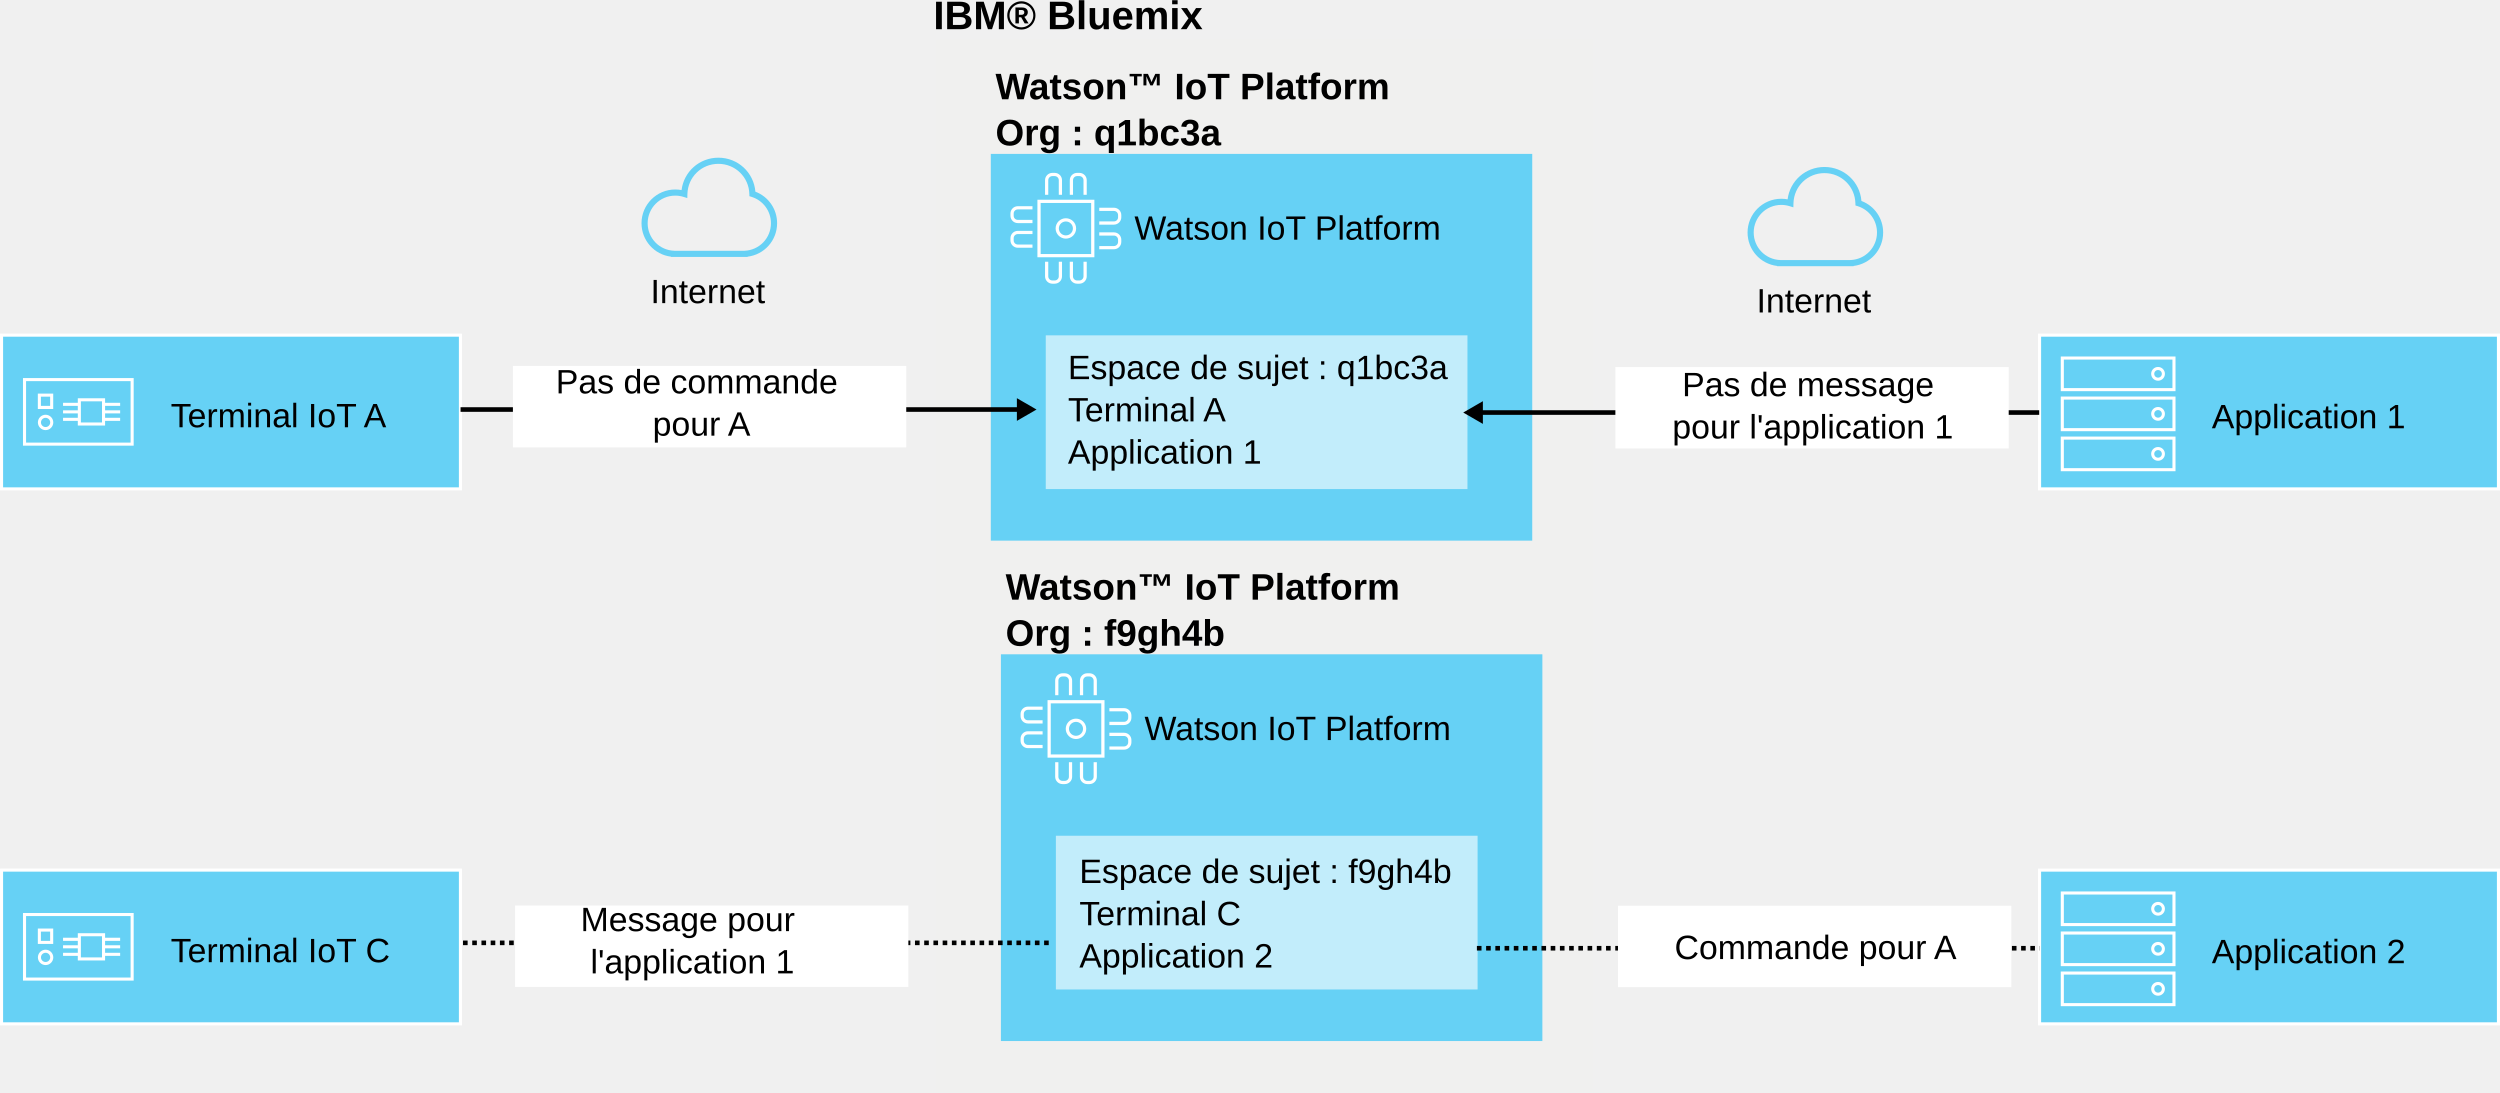
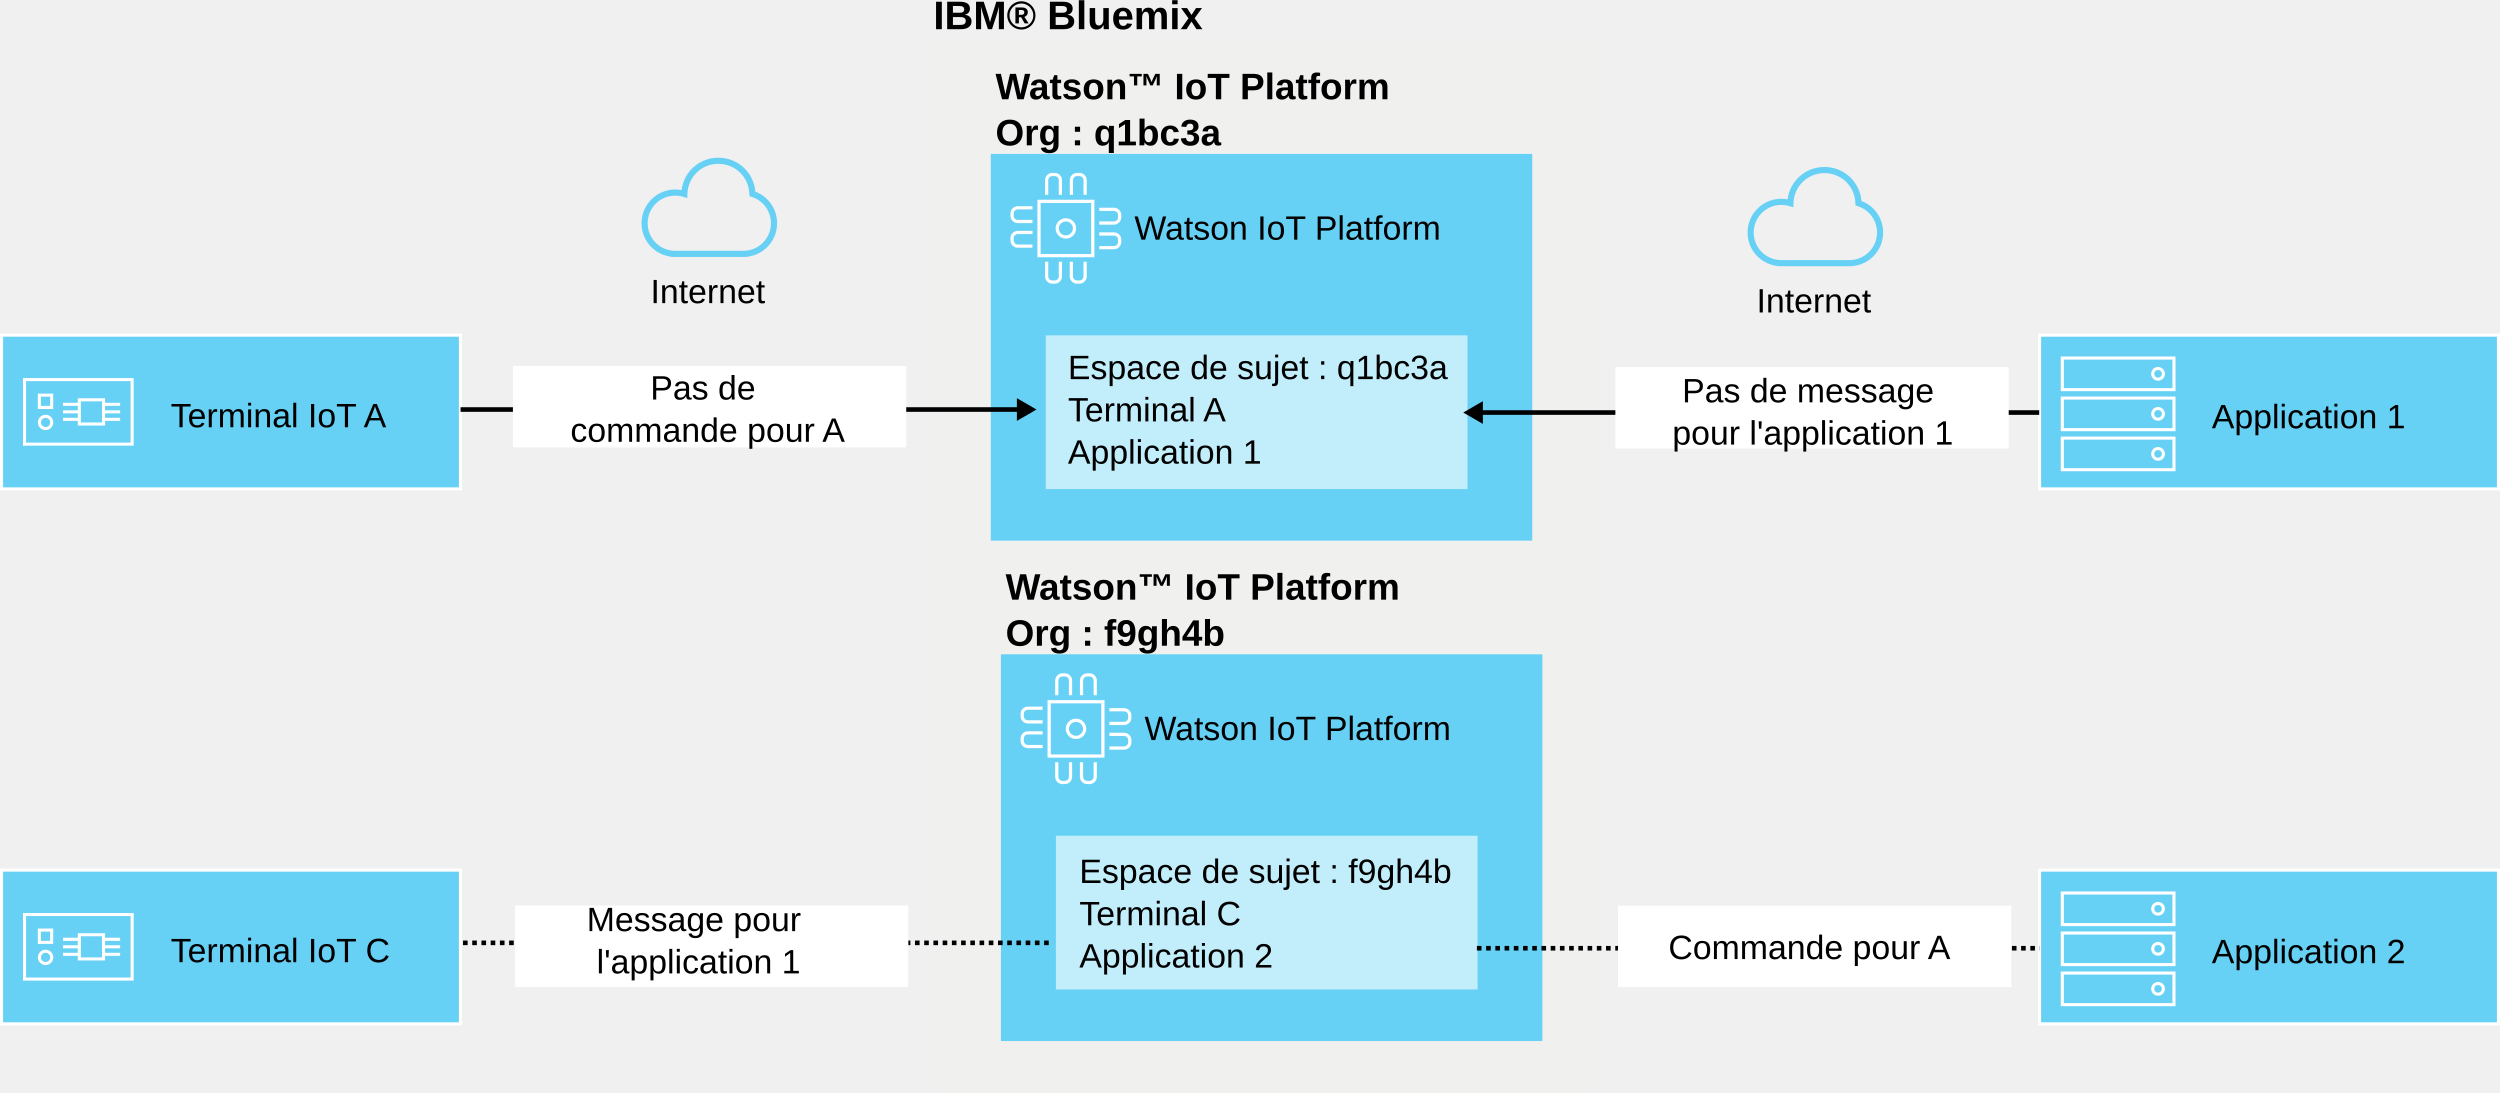
<svg xmlns="http://www.w3.org/2000/svg" xmlns:ns1="http://www.openswatchbook.org/uri/2009/osb" width="229.475mm" height="100.288mm" viewBox="0 0 813.101 355.353" id="svg5566" version="1.1">
  <defs id="defs5568">
    <linearGradient id="linearGradient6908" ns1:paint="solid">
      <stop style="stop-color:#04ff31;stop-opacity:1;" offset="0" id="stop6910" />
    </linearGradient>
    <marker style="overflow:visible" id="TriangleInM-1-5" refX="0" refY="0" orient="auto">
      <path transform="scale(-0.4,-0.4)" style="fill-rule:evenodd;stroke:#000000;stroke-width:1pt" d="m 5.77,0 -8.65,5 0,-10 8.65,5 z" id="path21249-59-7" />
    </marker>
    <marker style="overflow:visible" id="TriangleOutM-3-4" refX="0" refY="0" orient="auto">
      <path transform="scale(0.4,0.4)" style="fill-rule:evenodd;stroke:#000000;stroke-width:1pt" d="m 5.77,0 -8.65,5 0,-10 8.65,5 z" id="path21258-13-6" />
    </marker>
    <marker style="overflow:visible" id="TriangleOutM-3-4-6" refX="0" refY="0" orient="auto">
      <path transform="scale(0.4,0.4)" style="fill-rule:evenodd;stroke:#000000;stroke-width:1pt" d="m 5.77,0 -8.65,5 0,-10 8.65,5 z" id="path21258-13-6-8" />
    </marker>
    <marker style="overflow:visible" id="TriangleOutM-3-4-9" refX="0" refY="0" orient="auto">
      <path transform="scale(0.4,0.4)" style="fill-rule:evenodd;stroke:#000000;stroke-width:1pt" d="m 5.77,0 -8.65,5 0,-10 8.65,5 z" id="path21258-13-6-1" />
    </marker>
  </defs>
  <g id="layer1" transform="translate(101.9268,-300.426)">
    <g id="g6270" transform="translate(0,-50.76839)">
      <rect style="fill:#66d1f5;fill-opacity:1;fill-rule:evenodd;stroke:#ffffff;stroke-width:1;stroke-miterlimit:4;stroke-dasharray:none;stroke-opacity:1" id="rect79371-1-6-6-9-8-7-3-5-1-2-74" width="149.25" height="50" x="-101.427" y="460.202" rx="0" ry="0" />
      <text id="text18189-1-5" y="476.403" x="-46.406" style="font-style:normal;font-variant:normal;font-weight:normal;font-stretch:normal;font-size:11px;line-height:125%;font-family:Arial;-inkscape-font-specification:Arial;text-align:start;letter-spacing:0px;word-spacing:0px;writing-mode:lr-tb;text-anchor:start;fill:#000000;fill-opacity:1;stroke:none" xml:space="preserve">
        <tspan y="476.403" x="-46.406" id="tspan18191-0-2" />
        <tspan id="tspan8202-0" y="490.153" x="-46.406">Terminal IoT A</tspan>
        <tspan style="font-size:7.5px;stroke:none" id="tspan6878-8-8" y="503.903" x="-46.406" />
        <tspan style="font-size:7.5px;stroke:none" id="tspan18193-4-5" y="517.653" x="-46.406" />
      </text>
      <g transform="translate(-98.95286,462.6482)" id="g5278-3">
        <path style="fill:none;stroke:#ffffff;stroke-miterlimit:10" stroke-miterlimit="10" d="M 40,12 35.33,12 9.67,12 5,12 5,33 9.67,33 35.34,33 40,33 40,12 Z m -9.22,8.06 5.32,0 m -5.32,2.44 5.32,0 m -5.32,2.44 5.32,0 m -18.57,-4.88 5.32,0 m -5.32,2.44 5.32,0 m -5.32,2.44 5.32,0 m -0.02,1.5 7.87,0 0,-7.87 -7.87,0 0,7.87 z m -10.98,-2.5 c 1.1,0 2,0.9 2,2 0,1.1 -0.9,2 -2,2 -1.1,0 -2,-0.9 -2,-2 0,-1.11 0.9,-2 2,-2 z m 1.98,-2.88 -4,0 0,-4 4,0 0,4 z" id="path5280-3" />
      </g>
    </g>
    <g id="g6280" transform="translate(-14.69774,1.314248)">
      <rect style="fill:#66d1f5;fill-opacity:1;fill-rule:evenodd;stroke:#ffffff;stroke-width:1;stroke-miterlimit:4;stroke-dasharray:none;stroke-opacity:1" id="rect79371-1-6-6-9-8-7-3-5-1-2-2" width="149.25" height="50" x="-86.729" y="582.107" rx="0" ry="0" />
      <text id="text18189-1-0" y="598.308" x="-31.709" style="font-style:normal;font-variant:normal;font-weight:normal;font-stretch:normal;font-size:11px;line-height:125%;font-family:Arial;-inkscape-font-specification:Arial;text-align:start;letter-spacing:0px;word-spacing:0px;writing-mode:lr-tb;text-anchor:start;fill:#000000;fill-opacity:1;stroke:none" xml:space="preserve">
        <tspan y="598.308" x="-31.709" id="tspan18191-0-7" />
        <tspan id="tspan8202-4" y="612.058" x="-31.709">Terminal IoT C</tspan>
        <tspan style="font-size:7.5px;stroke:none" id="tspan6878-8-5" y="625.808" x="-31.709" />
        <tspan style="font-size:7.5px;stroke:none" id="tspan18193-4-3" y="639.558" x="-31.709" />
      </text>
      <g transform="translate(-84.25513,584.5529)" id="g5278-7">
        <path style="fill:none;stroke:#ffffff;stroke-miterlimit:10" stroke-miterlimit="10" d="M 40,12 35.33,12 9.67,12 5,12 5,33 9.67,33 35.34,33 40,33 40,12 Z m -9.22,8.06 5.32,0 m -5.32,2.44 5.32,0 m -5.32,2.44 5.32,0 m -18.57,-4.88 5.32,0 m -5.32,2.44 5.32,0 m -5.32,2.44 5.32,0 m -0.02,1.5 7.87,0 0,-7.87 -7.87,0 0,7.87 z m -10.98,-2.5 c 1.1,0 2,0.9 2,2 0,1.1 -0.9,2 -2,2 -1.1,0 -2,-0.9 -2,-2 0,-1.11 0.9,-2 2,-2 z m 1.98,-2.88 -4,0 0,-4 4,0 0,4 z" id="path5280-4" />
      </g>
    </g>
    <g id="g6290" transform="translate(237.4808,-9.268909)">
      <rect style="fill:#66d1f5;fill-opacity:1;fill-rule:evenodd;stroke:#ffffff;stroke-width:1;stroke-miterlimit:4;stroke-dasharray:none;stroke-opacity:1" id="rect79371-1-6-6-9-8-7-3-5-1-2-7-7" width="149.25" height="50" x="323.943" y="418.703" rx="0" ry="0" />
      <text id="text18189-5-9-3" y="448.982" x="379.969" style="font-style:normal;font-variant:normal;font-weight:normal;font-stretch:normal;font-size:11px;line-height:125%;font-family:Arial;-inkscape-font-specification:Arial;text-align:start;letter-spacing:0px;word-spacing:0px;writing-mode:lr-tb;text-anchor:start;fill:#000000;fill-opacity:1;stroke:none;stroke-width:1;stroke-miterlimit:4;stroke-dasharray:none" xml:space="preserve">
        <tspan id="tspan6913-6-9" y="448.982" x="379.969">Application 1</tspan>
      </text>
      <g style="stroke-width:10.708;stroke-miterlimit:4;stroke-dasharray:none" transform="matrix(0.09339234,0,0,0.09339234,326.1453,420.9535)" id="g5240-2-8-1">
        <rect style="fill:none;stroke:#ffffff;stroke-width:10.708;stroke-miterlimit:4;stroke-dasharray:none" x="55.6" y="55.6" stroke-miterlimit="10" width="388.9" height="110" id="rect5222-4-5-3" />
        <rect style="fill:none;stroke:#ffffff;stroke-width:10.708;stroke-miterlimit:4;stroke-dasharray:none" x="55.6" y="195" stroke-miterlimit="10" width="388.9" height="110" id="rect5224-7-2-5" />
        <rect style="fill:none;stroke:#ffffff;stroke-width:10.708;stroke-miterlimit:4;stroke-dasharray:none" x="55.6" y="334.4" stroke-miterlimit="10" width="388.9" height="110" id="rect5226-6-7-1" />
        <circle style="fill:none;stroke:#ffffff;stroke-width:10.708;stroke-miterlimit:4;stroke-dasharray:none" stroke-miterlimit="10" cx="389" cy="110.6" r="18.6" id="circle5228-0-6-4" />
        <circle style="fill:none;stroke:#ffffff;stroke-width:10.708;stroke-miterlimit:4;stroke-dasharray:none" stroke-miterlimit="10" cx="389" cy="250" r="18.6" id="circle5230-5-6-0" />
        <circle style="fill:none;stroke:#ffffff;stroke-width:10.708;stroke-miterlimit:4;stroke-dasharray:none" stroke-miterlimit="10" cx="389" cy="389.4" r="18.6" id="circle5232-6-1-4" />
      </g>
    </g>
    <g id="g6302" transform="translate(247.8557,-7.331443)">
      <rect style="fill:#66d1f5;fill-opacity:1;fill-rule:evenodd;stroke:#ffffff;stroke-width:1;stroke-miterlimit:4;stroke-dasharray:none;stroke-opacity:1" id="rect79371-1-6-6-9-8-7-3-5-1-2-7" width="149.25" height="50" x="313.568" y="590.753" rx="0" ry="0" />
      <text id="text18189-5-9" y="621.032" x="369.594" style="font-style:normal;font-variant:normal;font-weight:normal;font-stretch:normal;font-size:11px;line-height:125%;font-family:Arial;-inkscape-font-specification:Arial;text-align:start;letter-spacing:0px;word-spacing:0px;writing-mode:lr-tb;text-anchor:start;fill:#000000;fill-opacity:1;stroke:none;stroke-width:1;stroke-miterlimit:4;stroke-dasharray:none" xml:space="preserve">
        <tspan id="tspan6913-6" y="621.032" x="369.594">Application 2</tspan>
      </text>
      <g style="stroke-width:10.708;stroke-miterlimit:4;stroke-dasharray:none" transform="matrix(0.09339234,0,0,0.09339234,315.7705,593.0035)" id="g5240-2-8">
        <rect style="fill:none;stroke:#ffffff;stroke-width:10.708;stroke-miterlimit:4;stroke-dasharray:none" x="55.6" y="55.6" stroke-miterlimit="10" width="388.9" height="110" id="rect5222-4-5" />
        <rect style="fill:none;stroke:#ffffff;stroke-width:10.708;stroke-miterlimit:4;stroke-dasharray:none" x="55.6" y="195" stroke-miterlimit="10" width="388.9" height="110" id="rect5224-7-2" />
        <rect style="fill:none;stroke:#ffffff;stroke-width:10.708;stroke-miterlimit:4;stroke-dasharray:none" x="55.6" y="334.4" stroke-miterlimit="10" width="388.9" height="110" id="rect5226-6-7" />
        <circle style="fill:none;stroke:#ffffff;stroke-width:10.708;stroke-miterlimit:4;stroke-dasharray:none" stroke-miterlimit="10" cx="389" cy="110.6" r="18.6" id="circle5228-0-6" />
        <circle style="fill:none;stroke:#ffffff;stroke-width:10.708;stroke-miterlimit:4;stroke-dasharray:none" stroke-miterlimit="10" cx="389" cy="250" r="18.6" id="circle5230-5-6" />
        <circle style="fill:none;stroke:#ffffff;stroke-width:10.708;stroke-miterlimit:4;stroke-dasharray:none" stroke-miterlimit="10" cx="389" cy="389.4" r="18.6" id="circle5232-6-1" />
      </g>
    </g>
    <rect ry="0" rx="0" y="313.242" x="202.607" height="342.537" width="213.718" id="rect79371-1-6-6-9-8-7-80-8-4" style="fill:#f0f0ef;fill-opacity:1;fill-rule:evenodd;stroke:none" />
    <rect ry="0" rx="0" y="350.478" x="220.32" height="125.788" width="176.1" id="rect79371-1-6-6-9-8-7-3-5-1-8-2-9" style="fill:#66d1f5;fill-opacity:1;fill-rule:evenodd;stroke:none" />
    <text style="font-style:normal;font-variant:normal;font-weight:normal;font-stretch:normal;font-size:11px;line-height:125%;font-family:Arial;-inkscape-font-specification:Arial;text-align:start;writing-mode:lr-tb;text-anchor:start;fill:#000000;fill-opacity:1" id="text44191" font-size="11" x="267.026" y="378.384">Watson IoT Platform</text>
    <text xml:space="preserve" style="font-style:normal;font-variant:normal;font-weight:bold;font-stretch:normal;font-size:12px;line-height:125%;font-family:Arial;-inkscape-font-specification:'Arial Bold';text-align:start;letter-spacing:0px;word-spacing:0px;writing-mode:lr-tb;text-anchor:start;fill:#000000;fill-opacity:1;stroke:none" x="221.846" y="332.704" id="text266398">
      <tspan id="tspan266400" x="221.846" y="332.704">Watson™ IoT Platform </tspan>
      <tspan x="221.846" y="347.704" id="tspan4887">Org : q1bc3a</tspan>
      <tspan x="221.846" y="362.704" id="tspan266402" />
    </text>
    <text y="309.922" x="201.64" font-size="13" id="text56812" style="font-style:normal;font-variant:normal;font-weight:bold;font-stretch:normal;font-size:13px;line-height:125%;font-family:Arial;-inkscape-font-specification:'Arial Bold';text-align:start;writing-mode:lr-tb;text-anchor:start;fill:#000000;fill-opacity:1">IBM® Bluemix</text>
    <g id="Page-1_1_" transform="translate(222.2375,352.1735)">
      <g transform="translate(-278,-377)" id="Artboard-1-Longer_1_">
        <g transform="translate(279,378)" id="Page-1_2_">
          <g id="IOt-Icon">
            <path d="m 30.25,30.4 -17.48,0 0,-17.66 17.48,0 0,17.66 z" id="Stroke-1_1_" style="fill:none;stroke:#ffffff;stroke-width:1.05" />
            <g id="Group-20">
              <path d="m 24.31,21.55 c 0,-1.54 -1.26,-2.79 -2.81,-2.79 -1.55,0 -2.81,1.25 -2.81,2.79 0,1.54 1.26,2.79 2.81,2.79 1.55,-0.01 2.81,-1.25 2.81,-2.79 l 0,0 z" id="Stroke-2" style="fill:none;stroke:#ffffff;stroke-width:1.05;stroke-linecap:round;stroke-linejoin:round" />
              <path d="m 10.64,19.29 -4.77,0 C 4.84,19.29 4,18.46 4,17.43 L 4,16.7 c 0,-1.03 0.84,-1.86 1.87,-1.86 l 4.77,0" id="Stroke-4" style="fill:none;stroke:#ffffff;stroke-width:1.05;stroke-linejoin:round" />
              <path d="m 10.64,27.31 -4.77,0 C 4.84,27.31 4,26.47 4,25.45 l 0,-0.73 c 0,-1.03 0.84,-1.86 1.87,-1.86 l 4.77,0" id="Stroke-6" style="fill:none;stroke:#ffffff;stroke-width:1.05;stroke-linejoin:round" />
              <path d="m 32.36,23.35 4.77,0 c 1.03,0 1.87,0.83 1.87,1.86 l 0,0.73 c 0,1.03 -0.84,1.86 -1.87,1.86 l -4.77,0" id="Stroke-8" style="fill:none;stroke:#ffffff;stroke-width:1.05;stroke-linejoin:round" />
              <path d="m 32.36,15.34 4.77,0 c 1.03,0 1.87,0.83 1.87,1.86 l 0,0.73 c 0,1.03 -0.84,1.86 -1.87,1.86 l -4.77,0" id="Stroke-10" style="fill:none;stroke:#ffffff;stroke-width:1.05;stroke-linejoin:round" />
              <path d="m 19.72,32.39 0,4.75 c 0,1.03 -0.84,1.86 -1.87,1.86 l -0.73,0 c -1.03,0 -1.87,-0.83 -1.87,-1.86 l 0,-4.75" id="Stroke-12" style="fill:none;stroke:#ffffff;stroke-width:1.05;stroke-linejoin:round" />
              <path d="m 27.76,32.39 0,4.75 c 0,1.03 -0.84,1.86 -1.87,1.86 l -0.73,0 c -1.03,0 -1.87,-0.83 -1.87,-1.86 l 0,-4.75" id="Stroke-14" style="fill:none;stroke:#ffffff;stroke-width:1.05;stroke-linejoin:round" />
              <path d="m 23.3,10.61 0,-4.75 C 23.3,4.83 24.13,4 25.16,4 l 0.73,0 c 1.03,0 1.87,0.83 1.87,1.86 l 0,4.75" id="Stroke-16" style="fill:none;stroke:#ffffff;stroke-width:1.05;stroke-linejoin:round" />
              <path d="m 15.25,10.61 0,-4.75 C 15.25,4.83 16.09,4 17.12,4 l 0.73,0 c 1.03,0 1.87,0.83 1.87,1.86 l 0,4.75" id="Stroke-18" style="fill:none;stroke:#ffffff;stroke-width:1.05;stroke-linejoin:round" />
            </g>
          </g>
        </g>
      </g>
    </g>
    <rect ry="0" rx="0" y="409.493" x="238.196" height="50" width="137.153" id="rect79371-1-6-6-9-8-7-3-5-2-2" style="fill:#c2edfb;fill-opacity:1;fill-rule:evenodd;stroke:none" />
    <rect ry="0" rx="0" y="513.229" x="223.612" height="125.788" width="176.1" id="rect79371-1-6-6-9-8-7-3-5-1-8-2-9-5" style="fill:#66d1f5;fill-opacity:1;fill-rule:evenodd;stroke:none" />
    <text style="font-style:normal;font-variant:normal;font-weight:normal;font-stretch:normal;font-size:11px;line-height:125%;font-family:Arial;-inkscape-font-specification:Arial;text-align:start;writing-mode:lr-tb;text-anchor:start;fill:#000000;fill-opacity:1" id="text44191-9" font-size="11" x="270.318" y="541.135">Watson IoT Platform</text>
    <text xml:space="preserve" style="font-style:normal;font-variant:normal;font-weight:bold;font-stretch:normal;font-size:12px;line-height:125%;font-family:Arial;-inkscape-font-specification:'Arial Bold';text-align:start;letter-spacing:0px;word-spacing:0px;writing-mode:lr-tb;text-anchor:start;fill:#000000;fill-opacity:1;stroke:none" x="225.138" y="495.455" id="text266398-8">
      <tspan id="tspan266400-1" x="225.138" y="495.455">Watson™ IoT Platform </tspan>
      <tspan x="225.138" y="510.455" id="tspan4887-4">Org : f9gh4b</tspan>
      <tspan x="225.138" y="525.455" id="tspan266402-7" />
    </text>
    <g id="Page-1_1_-1" transform="translate(225.5299,514.9245)">
      <g transform="translate(-278,-377)" id="Artboard-1-Longer_1_-5">
        <g transform="translate(279,378)" id="Page-1_2_-4">
          <g id="IOt-Icon-3">
            <path d="m 30.25,30.4 -17.48,0 0,-17.66 17.48,0 0,17.66 z" id="Stroke-1_1_-9" style="fill:none;stroke:#ffffff;stroke-width:1.05" />
            <g id="Group-20-7">
              <path d="m 24.31,21.55 c 0,-1.54 -1.26,-2.79 -2.81,-2.79 -1.55,0 -2.81,1.25 -2.81,2.79 0,1.54 1.26,2.79 2.81,2.79 1.55,-0.01 2.81,-1.25 2.81,-2.79 l 0,0 z" id="Stroke-2-1" style="fill:none;stroke:#ffffff;stroke-width:1.05;stroke-linecap:round;stroke-linejoin:round" />
              <path d="m 10.64,19.29 -4.77,0 C 4.84,19.29 4,18.46 4,17.43 L 4,16.7 c 0,-1.03 0.84,-1.86 1.87,-1.86 l 4.77,0" id="Stroke-4-6" style="fill:none;stroke:#ffffff;stroke-width:1.05;stroke-linejoin:round" />
              <path d="m 10.64,27.31 -4.77,0 C 4.84,27.31 4,26.47 4,25.45 l 0,-0.73 c 0,-1.03 0.84,-1.86 1.87,-1.86 l 4.77,0" id="Stroke-6-7" style="fill:none;stroke:#ffffff;stroke-width:1.05;stroke-linejoin:round" />
              <path d="m 32.36,23.35 4.77,0 c 1.03,0 1.87,0.83 1.87,1.86 l 0,0.73 c 0,1.03 -0.84,1.86 -1.87,1.86 l -4.77,0" id="Stroke-8-5" style="fill:none;stroke:#ffffff;stroke-width:1.05;stroke-linejoin:round" />
              <path d="m 32.36,15.34 4.77,0 c 1.03,0 1.87,0.83 1.87,1.86 l 0,0.73 c 0,1.03 -0.84,1.86 -1.87,1.86 l -4.77,0" id="Stroke-10-0" style="fill:none;stroke:#ffffff;stroke-width:1.05;stroke-linejoin:round" />
              <path d="m 19.72,32.39 0,4.75 c 0,1.03 -0.84,1.86 -1.87,1.86 l -0.73,0 c -1.03,0 -1.87,-0.83 -1.87,-1.86 l 0,-4.75" id="Stroke-12-9" style="fill:none;stroke:#ffffff;stroke-width:1.05;stroke-linejoin:round" />
              <path d="m 27.76,32.39 0,4.75 c 0,1.03 -0.84,1.86 -1.87,1.86 l -0.73,0 c -1.03,0 -1.87,-0.83 -1.87,-1.86 l 0,-4.75" id="Stroke-14-4" style="fill:none;stroke:#ffffff;stroke-width:1.05;stroke-linejoin:round" />
              <path d="m 23.3,10.61 0,-4.75 C 23.3,4.83 24.13,4 25.16,4 l 0.73,0 c 1.03,0 1.87,0.83 1.87,1.86 l 0,4.75" id="Stroke-16-3" style="fill:none;stroke:#ffffff;stroke-width:1.05;stroke-linejoin:round" />
              <path d="m 15.25,10.61 0,-4.75 C 15.25,4.83 16.09,4 17.12,4 l 0.73,0 c 1.03,0 1.87,0.83 1.87,1.86 l 0,4.75" id="Stroke-18-3" style="fill:none;stroke:#ffffff;stroke-width:1.05;stroke-linejoin:round" />
            </g>
          </g>
        </g>
      </g>
    </g>
    <rect ry="0" rx="0" y="572.244" x="241.489" height="50" width="137.153" id="rect79371-1-6-6-9-8-7-3-5-2-2-0" style="fill:#c2edfb;fill-opacity:1;fill-rule:evenodd;stroke:none" />
    <text id="text44235-7-4" y="587.608" x="249.126" style="font-style:normal;font-variant:normal;font-weight:normal;font-stretch:normal;font-size:11px;line-height:125%;font-family:Arial;-inkscape-font-specification:Arial;text-align:start;letter-spacing:0px;word-spacing:0px;writing-mode:lr-tb;text-anchor:start;fill:#000000;fill-opacity:1;stroke:none" xml:space="preserve">
      <tspan y="587.608" x="249.126" id="tspan13797">Espace de sujet : f9gh4b</tspan>
      <tspan y="601.358" x="249.126" id="tspan14869">Terminal C</tspan>
      <tspan y="615.108" x="249.126" id="tspan14877">Application 2</tspan>
    </text>
    <text id="text44235-7-4-7" y="423.729" x="245.412" style="font-style:normal;font-variant:normal;font-weight:normal;font-stretch:normal;font-size:11px;line-height:125%;font-family:Arial;-inkscape-font-specification:Arial;text-align:start;letter-spacing:0px;word-spacing:0px;writing-mode:lr-tb;text-anchor:start;fill:#000000;fill-opacity:1;stroke:none" xml:space="preserve">
      <tspan y="423.729" x="245.412" id="tspan13797-0">Espace de sujet : q1bc3a</tspan>
      <tspan y="437.479" x="245.412" id="tspan14867">Terminal A</tspan>
      <tspan y="451.229" x="245.412" id="tspan14871">Application 1</tspan>
    </text>
    <g id="g6562" transform="translate(78.62212,-21.58133)">
      <text style="font-style:normal;font-variant:normal;font-weight:normal;font-stretch:normal;font-size:11px;line-height:125%;font-family:Arial;-inkscape-font-specification:Arial;text-align:start;writing-mode:lr-tb;text-anchor:start;fill:#000000;fill-opacity:1" id="text66184" font-size="11" x="31.011" y="420.609">Internet</text>
      <path style="fill:#66d1f5;fill-opacity:1" d="m 61.592,405.578 -23.895,0 0,-0.088 c -5.456,-0.671 -9.602,-5.278 -9.602,-10.884 0,-6.049 4.921,-10.971 10.971,-10.971 0.693,0 1.38,0.064 2.054,0.192 0.752,-5.997 5.797,-10.532 11.979,-10.532 6.361,0 11.518,4.802 12.033,11.056 4.252,1.613 7.063,5.65 7.063,10.255 0,5.605 -4.146,10.213 -9.602,10.884 l 0,0.077 -1.001,0.011 z m -22.581,-2 22.544,-0.01 c 4.844,-0.176 8.638,-4.112 8.638,-8.962 0,-3.959 -2.54,-7.404 -6.32,-8.573 l -0.686,-0.212 -0.019,-0.717 c -0.144,-5.5 -4.568,-9.809 -10.071,-9.809 -5.505,0 -9.929,4.311 -10.072,9.813 l -0.034,1.321 -1.262,-0.393 c -0.858,-0.267 -1.754,-0.402 -2.665,-0.402 -4.946,0 -8.971,4.024 -8.971,8.971 0,4.85 3.794,8.786 8.638,8.962 l 0.28,0.011 z" id="path13593" />
    </g>
    <g id="g6562-2" transform="translate(438.356,-18.56567)">
      <text style="font-style:normal;font-variant:normal;font-weight:normal;font-stretch:normal;font-size:11px;line-height:125%;font-family:Arial;-inkscape-font-specification:Arial;text-align:start;writing-mode:lr-tb;text-anchor:start;fill:#000000;fill-opacity:1" id="text66184-0" font-size="11" x="31.011" y="420.609">Internet</text>
      <path style="fill:#66d1f5;fill-opacity:1" d="m 61.592,405.578 -23.895,0 0,-0.088 c -5.456,-0.671 -9.602,-5.278 -9.602,-10.884 0,-6.049 4.921,-10.971 10.971,-10.971 0.693,0 1.38,0.064 2.054,0.192 0.752,-5.997 5.797,-10.532 11.979,-10.532 6.361,0 11.518,4.802 12.033,11.056 4.252,1.613 7.063,5.65 7.063,10.255 0,5.605 -4.146,10.213 -9.602,10.884 l 0,0.077 -1.001,0.011 z m -22.581,-2 22.544,-0.01 c 4.844,-0.176 8.638,-4.112 8.638,-8.962 0,-3.959 -2.54,-7.404 -6.32,-8.573 l -0.686,-0.212 -0.019,-0.717 c -0.144,-5.5 -4.568,-9.809 -10.071,-9.809 -5.505,0 -9.929,4.311 -10.072,9.813 l -0.034,1.321 -1.262,-0.393 c -0.858,-0.267 -1.754,-0.402 -2.665,-0.402 -4.946,0 -8.971,4.024 -8.971,8.971 0,4.85 3.794,8.786 8.638,8.962 l 0.28,0.011 z" id="path13593-2" />
    </g>
    <path id="path8199-4" d="m 47.866,433.622 183.065,0" style="opacity:1;fill:none;stroke:#000000;stroke-width:1.5;stroke-linecap:butt;stroke-linejoin:miter;stroke-miterlimit:4;stroke-dasharray:none;stroke-opacity:1;marker-end:url(#TriangleOutM-3-4)" />
    <rect x="64.893" y="419.453" width="127.925" height="26.482" id="rect56941-0-3-9" style="opacity:1;fill:#ffffff" />
-     <text y="428.374" x="126.233" font-size="11" id="text56834-0-4-8-0-89-9" style="font-style:normal;font-variant:normal;font-weight:normal;font-stretch:normal;font-size:11px;line-height:125%;font-family:Arial;-inkscape-font-specification:'Arial, Normal';text-align:center;writing-mode:lr-tb;text-anchor:middle;fill:#000000;fill-opacity:1">
-       <tspan id="tspan3515" x="126.233" y="428.374">Pas de commande</tspan>
-       <tspan id="tspan3517" x="126.233" y="442.124">pour A</tspan>
+     <text y="430.374" x="128.233" font-size="11" id="text56834-0-4-8-0-89-9" style="font-style:normal;font-variant:normal;font-weight:normal;font-stretch:normal;font-size:11px;line-height:125%;font-family:Arial;-inkscape-font-specification:'Arial, Normal';text-align:center;writing-mode:lr-tb;text-anchor:middle;fill:#000000;fill-opacity:1">
+       <tspan id="tspan3463" x="128.233" y="430.374">Pas de</tspan>
+       <tspan id="tspan3465" x="128.233" y="444.124">commande pour A</tspan>
    </text>
    <rect style="opacity:1;fill:#000000;fill-opacity:0;stroke:none;stroke-width:0.907;stroke-miterlimit:4;stroke-dasharray:none;stroke-dashoffset:0;stroke-opacity:1" id="rect6906" width="114.722" height="34.28" x="72.894" y="419.118" />
    <path id="path8199-4-0" d="m 561.304,434.601 -183.065,0" style="opacity:1;fill:none;stroke:#000000;stroke-width:1.5;stroke-linecap:butt;stroke-linejoin:miter;stroke-miterlimit:4;stroke-dasharray:none;stroke-opacity:1;marker-end:url(#TriangleOutM-3-4-6)" />
    <rect x="423.461" y="419.807" width="127.925" height="26.482" id="rect56941-0-3-9-6" style="opacity:1;fill:#ffffff" />
-     <text y="429.281" x="487.678" font-size="11" id="text56834-0-4-8-0-89-9-0-1" style="font-style:normal;font-variant:normal;font-weight:normal;font-stretch:normal;font-size:11px;line-height:125%;font-family:Arial;-inkscape-font-specification:'Arial, Normal';text-align:center;writing-mode:lr-tb;text-anchor:middle;fill:#000000;fill-opacity:1">
-       <tspan id="tspan3519" x="487.678" y="429.281">Pas de message</tspan>
-       <tspan id="tspan3521" x="487.678" y="443.031">pour l'application 1</tspan>
+     <text y="431.281" x="487.678" font-size="11" id="text56834-0-4-8-0-89-9-0-1" style="font-style:normal;font-variant:normal;font-weight:normal;font-stretch:normal;font-size:11px;line-height:125%;font-family:Arial;-inkscape-font-specification:'Arial, Normal';text-align:center;writing-mode:lr-tb;text-anchor:middle;fill:#000000;fill-opacity:1">
+       <tspan id="tspan3521" x="487.678" y="431.281">Pas de message</tspan>
+       <tspan id="tspan3523" x="487.678" y="445.031">pour l'application 1</tspan>
    </text>
    <path id="path8199-4-1" d="m 48.662,607.078 191.365,0" style="opacity:1;fill:none;stroke:#000000;stroke-width:1.5;stroke-linecap:butt;stroke-linejoin:miter;stroke-miterlimit:4;stroke-dasharray:1.5, 1.5;stroke-dashoffset:0;stroke-opacity:1" />
    <rect x="65.584" y="594.934" width="127.925" height="26.482" id="rect56941-0-3-9-6-5" style="opacity:1;fill:#ffffff" />
-     <text y="603.268" x="123.281" font-size="11" id="text56834-0-4-8-0-89-9-4" style="font-style:normal;font-variant:normal;font-weight:normal;font-stretch:normal;font-size:11px;line-height:125%;font-family:Arial;-inkscape-font-specification:'Arial, Normal';text-align:center;writing-mode:lr-tb;text-anchor:middle;fill:#000000;fill-opacity:1">
-       <tspan id="tspan3511" x="123.281" y="603.268">Message pour</tspan>
-       <tspan id="tspan3513" x="123.281" y="617.018">l'application 1</tspan>
+     <text y="603.268" x="125.281" font-size="11" id="text56834-0-4-8-0-89-9-4" style="font-style:normal;font-variant:normal;font-weight:normal;font-stretch:normal;font-size:11px;line-height:125%;font-family:Arial;-inkscape-font-specification:'Arial, Normal';text-align:center;writing-mode:lr-tb;text-anchor:middle;fill:#000000;fill-opacity:1">
+       <tspan id="tspan3459" x="125.281" y="603.268">Message pour</tspan>
+       <tspan id="tspan3461" x="125.281" y="617.018">l'application 1</tspan>
    </text>
    <path id="path8199-4-1-7" d="m 378.421,608.833 183.065,0" style="opacity:1;fill:none;stroke:#000000;stroke-width:1.5;stroke-linecap:butt;stroke-linejoin:miter;stroke-miterlimit:4;stroke-dasharray:1.5, 1.5;stroke-dashoffset:0;stroke-opacity:1" />
    <rect x="424.307" y="595" width="127.925" height="26.482" id="rect56941-0-3-9-6-2" style="opacity:1;fill:#ffffff" />
-     <text y="612.359" x="442.695" font-size="11" id="text56834-0-4-8-0-89-9-2" style="font-style:normal;font-variant:normal;font-weight:normal;font-stretch:normal;font-size:11px;line-height:125%;font-family:Arial;-inkscape-font-specification:Arial;text-align:start;writing-mode:lr-tb;text-anchor:start;fill:#000000;fill-opacity:1">Commande pour A</text>
+     <text y="612.359" x="440.695" font-size="11" id="text56834-0-4-8-0-89-9-2" style="font-style:normal;font-variant:normal;font-weight:normal;font-stretch:normal;font-size:11px;line-height:125%;font-family:Arial;-inkscape-font-specification:Arial;text-align:start;writing-mode:lr-tb;text-anchor:start;fill:#000000;fill-opacity:1">Commande pour A</text>
  </g>
</svg>
